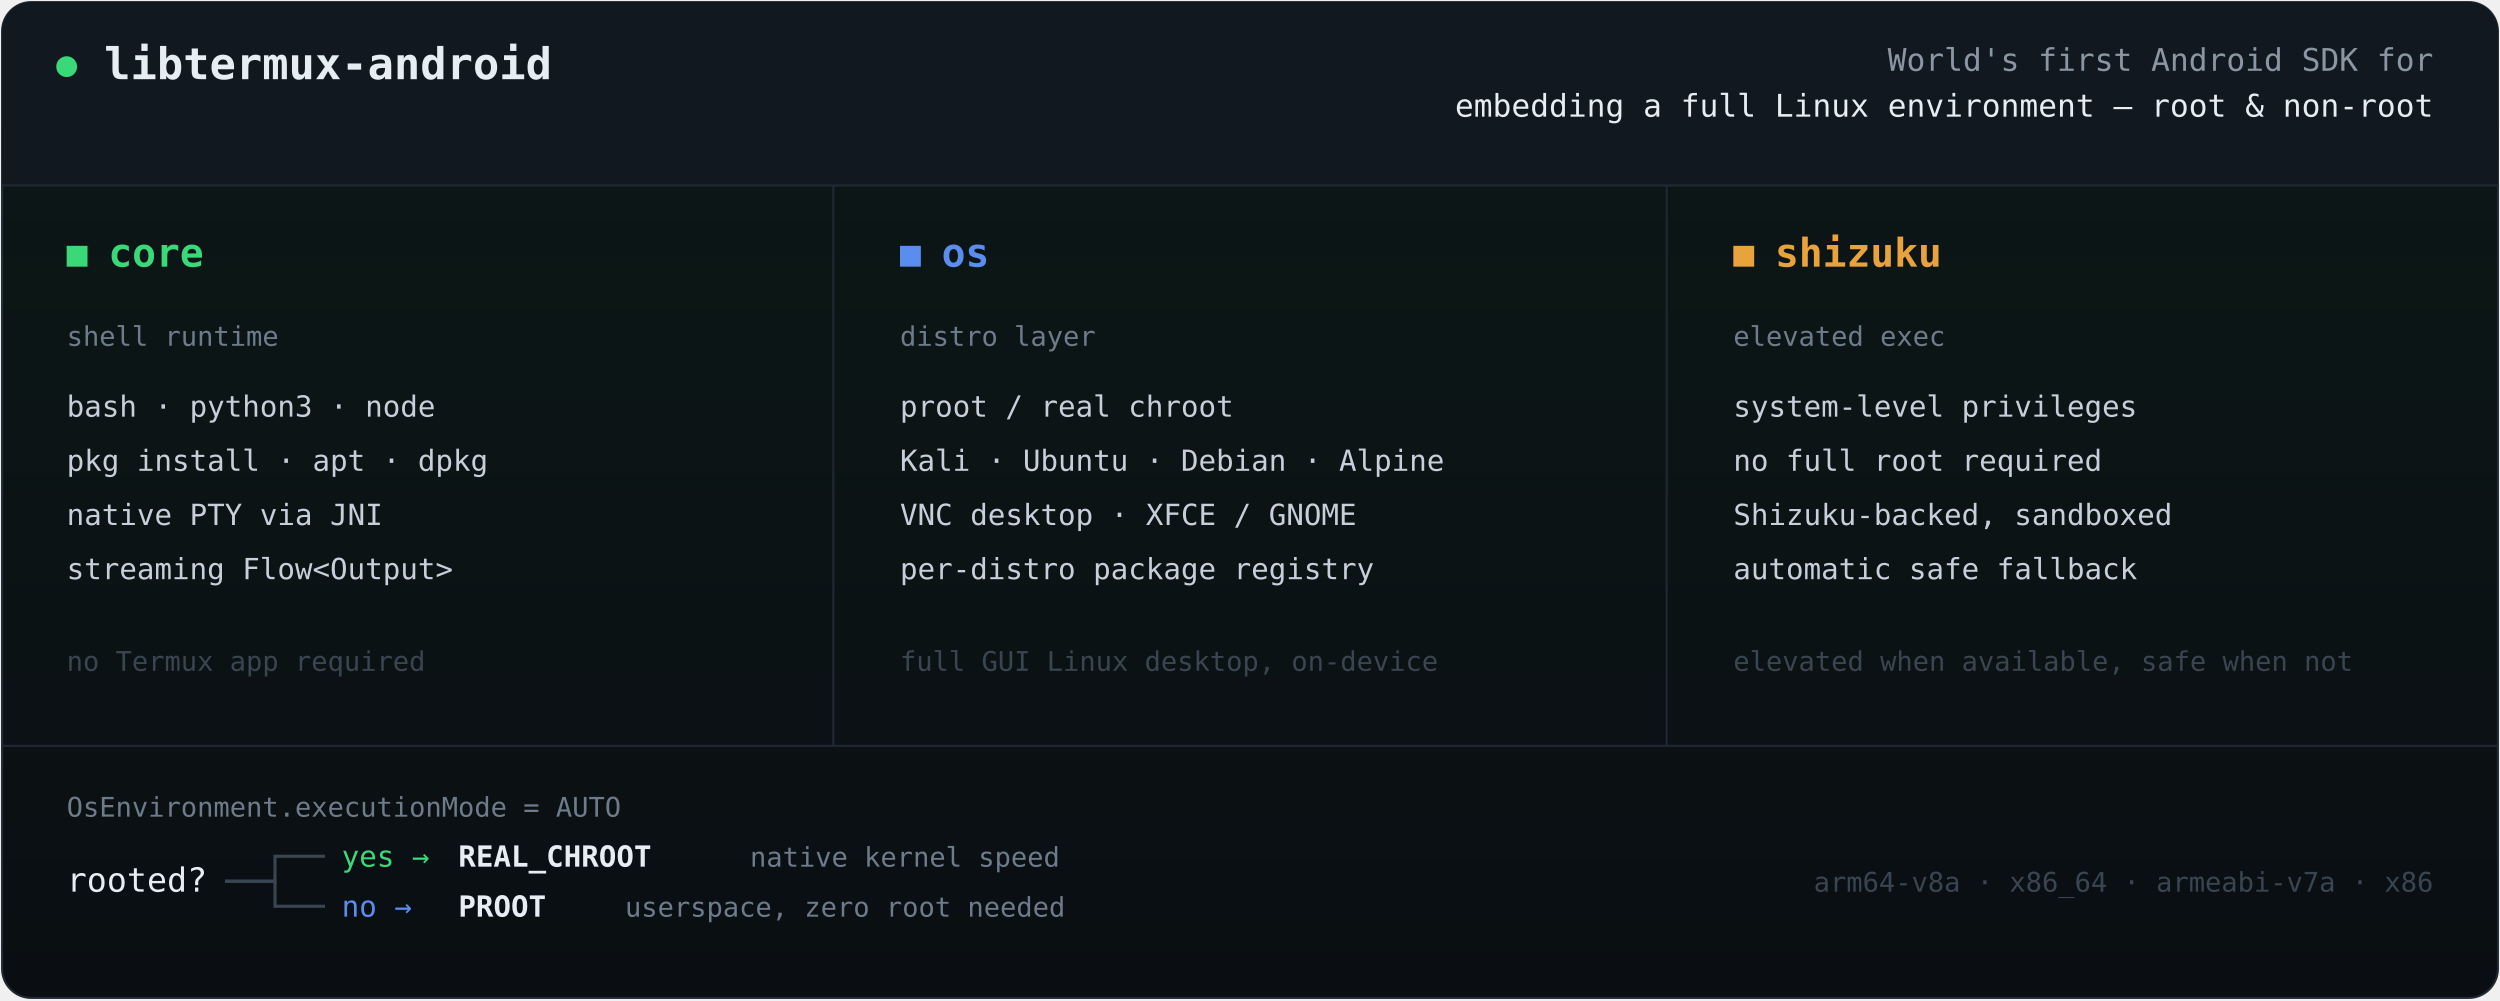
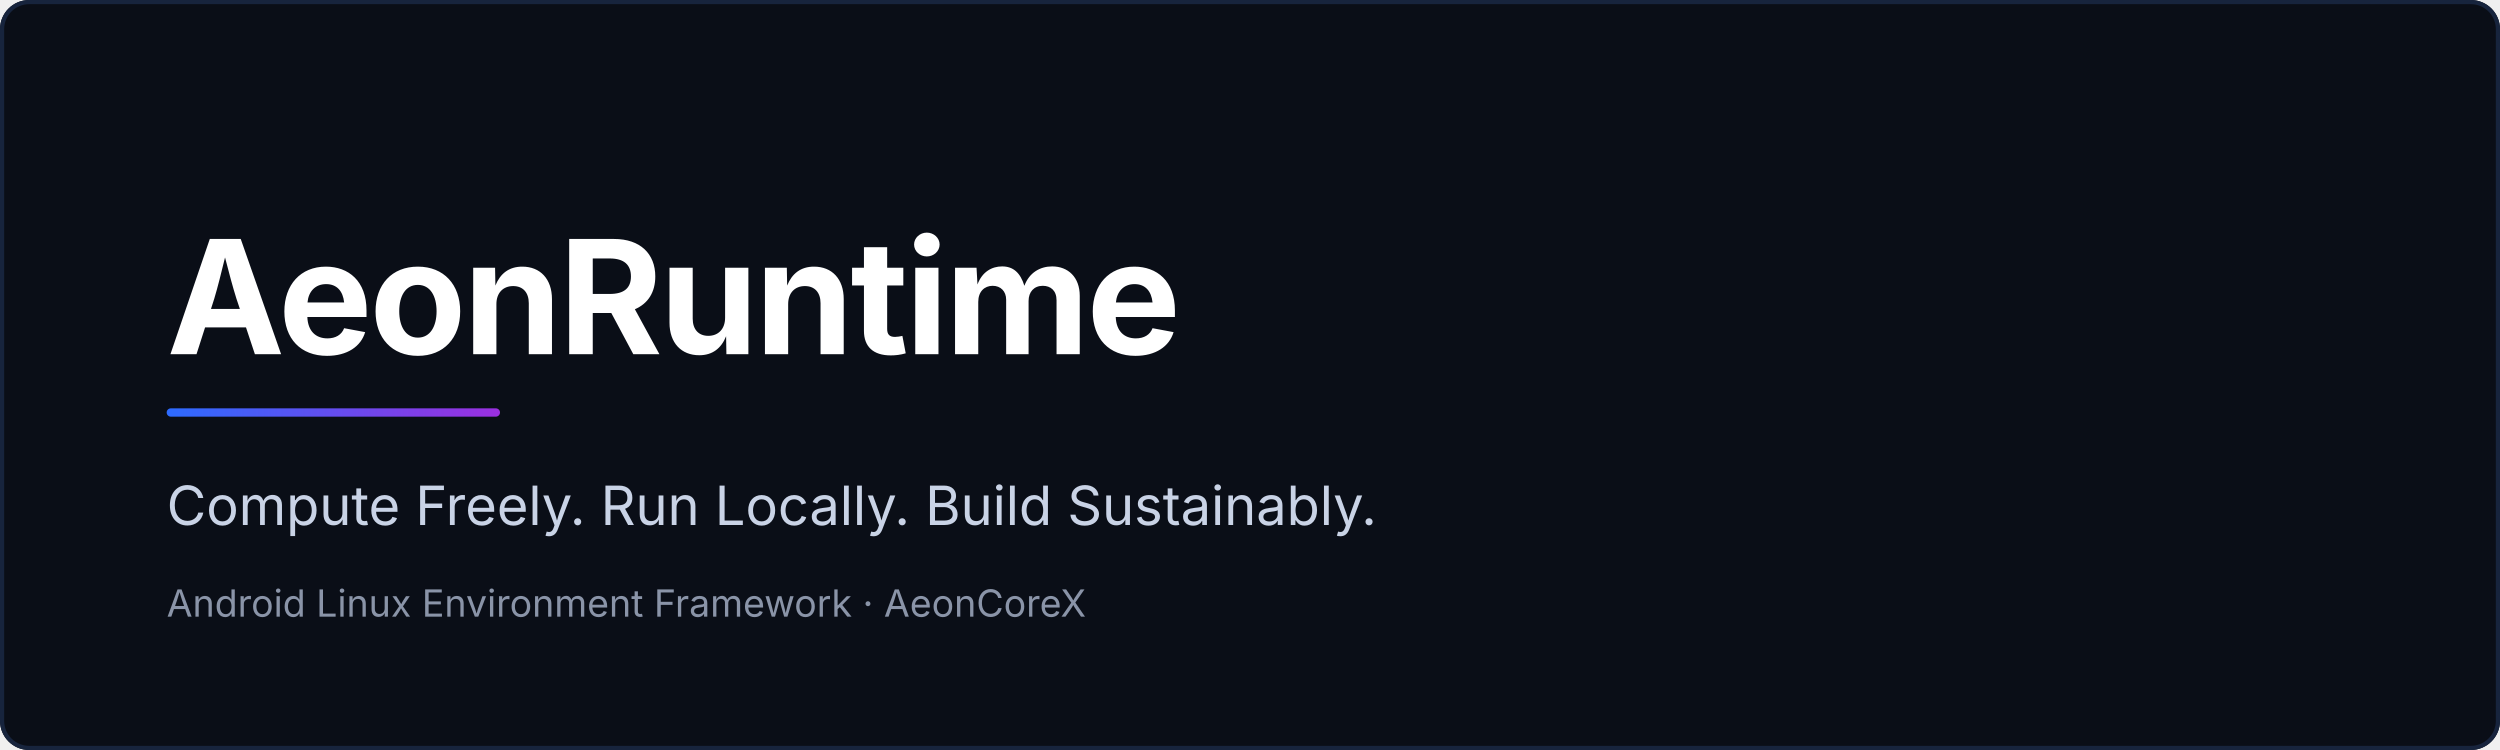
- <svg xmlns="http://www.w3.org/2000/svg" width="1200" height="480" viewBox="0 0 1200 480">
+ <svg xmlns="http://www.w3.org/2000/svg" width="1200" height="360" viewBox="0 0 1200 360" role="img" aria-labelledby="t d">
  <defs>
-     <linearGradient id="scan" x1="0" y1="0" x2="0" y2="1">
-       <stop offset="0%" stop-color="#39D97A" stop-opacity="0.05" />
-       <stop offset="100%" stop-color="#39D97A" stop-opacity="0" />
+     <linearGradient id="g" x1="0" y1="0" x2="1" y2="0">
+       <stop offset="0" stop-color="#2D6BFF" />
+       <stop offset="1" stop-color="#9B2FE0" />
    </linearGradient>
  </defs>
-   <g font-family="ui-monospace, 'JetBrains Mono', 'SF Mono', Consolas, monospace">
-     <rect x="1" y="1" width="1198" height="478" rx="14" ry="14" fill="#0A0E12" stroke="#1F2833" />
-     <rect x="1" y="1" width="1198" height="478" rx="14" ry="14" fill="url(#scan)" />
-     <rect x="1" y="1" width="1198" height="88" rx="14" ry="14" fill="#12181F" />
-     <rect x="1" y="60" width="1198" height="29" fill="#12181F" />
-     <line x1="1" y1="89" x2="1199" y2="89" stroke="#1F2833" stroke-width="1" />
-     <circle cx="32" cy="32" r="5" fill="#39D97A" />
-     <text x="50" y="38" font-size="21" font-weight="700" fill="#E6EDF3">libtermux-android</text>
-     <text x="1168" y="34" font-size="15" fill="#8B96A3" text-anchor="end">World's first Android SDK for</text>
-     <text x="1168" y="56" font-size="15" fill="#E6EDF3" text-anchor="end">embedding a full Linux environment — root &amp; non-root</text>
-     <line x1="400" y1="89" x2="400" y2="358" stroke="#1F2833" stroke-width="1" />
-     <line x1="800" y1="89" x2="800" y2="358" stroke="#1F2833" stroke-width="1" />
-     <line x1="1" y1="358" x2="1199" y2="358" stroke="#1F2833" stroke-width="1" />
-     <g>
-       <rect x="32" y="118" width="10" height="10" fill="#39D97A" />
-       <text x="52" y="128" font-size="19" font-weight="700" fill="#39D97A">core</text>
-       <text x="32" y="166" font-size="13" fill="#6E7B8B">shell runtime</text>
-       <text x="32" y="200" font-size="14" fill="#C7D0DA">bash · python3 · node</text>
-       <text x="32" y="226" font-size="14" fill="#C7D0DA">pkg install · apt · dpkg</text>
-       <text x="32" y="252" font-size="14" fill="#C7D0DA">native PTY via JNI</text>
-       <text x="32" y="278" font-size="14" fill="#C7D0DA">streaming Flow&lt;Output&gt;</text>
-       <text x="32" y="322" font-size="13" fill="#3A4552">no Termux app required</text>
-     </g>
-     <g>
-       <rect x="432" y="118" width="10" height="10" fill="#5B8DEF" />
-       <text x="452" y="128" font-size="19" font-weight="700" fill="#5B8DEF">os</text>
-       <text x="432" y="166" font-size="13" fill="#6E7B8B">distro layer</text>
-       <text x="432" y="200" font-size="14" fill="#C7D0DA">proot / real chroot</text>
-       <text x="432" y="226" font-size="14" fill="#C7D0DA">Kali · Ubuntu · Debian · Alpine</text>
-       <text x="432" y="252" font-size="14" fill="#C7D0DA">VNC desktop · XFCE / GNOME</text>
-       <text x="432" y="278" font-size="14" fill="#C7D0DA">per-distro package registry</text>
-       <text x="432" y="322" font-size="13" fill="#3A4552">full GUI Linux desktop, on-device</text>
-     </g>
-     <g>
-       <rect x="832" y="118" width="10" height="10" fill="#E8A33D" />
-       <text x="852" y="128" font-size="19" font-weight="700" fill="#E8A33D">shizuku</text>
-       <text x="832" y="166" font-size="13" fill="#6E7B8B">elevated exec</text>
-       <text x="832" y="200" font-size="14" fill="#C7D0DA">system-level privileges</text>
-       <text x="832" y="226" font-size="14" fill="#C7D0DA">no full root required</text>
-       <text x="832" y="252" font-size="14" fill="#C7D0DA">Shizuku-backed, sandboxed</text>
-       <text x="832" y="278" font-size="14" fill="#C7D0DA">automatic safe fallback</text>
-       <text x="832" y="322" font-size="13" fill="#3A4552">elevated when available, safe when not</text>
-     </g>
-     <text x="32" y="392" font-size="13" fill="#6E7B8B">OsEnvironment.executionMode = AUTO</text>
-     <text x="32" y="428" font-size="16" fill="#E6EDF3">rooted?</text>
-     <path d="M 108 423 L 132 423 L 132 411 L 156 411" fill="none" stroke="#3A4552" stroke-width="1.5" />
-     <path d="M 108 423 L 132 423 L 132 435 L 156 435" fill="none" stroke="#3A4552" stroke-width="1.5" />
-     <text x="164" y="416" font-size="14" fill="#39D97A">yes →</text>
-     <text x="220" y="416" font-size="14" font-weight="700" fill="#E6EDF3">REAL_CHROOT</text>
-     <text x="360" y="416" font-size="13" fill="#6E7B8B">native kernel speed</text>
-     <text x="164" y="440" font-size="14" fill="#5B8DEF">no  →</text>
-     <text x="220" y="440" font-size="14" font-weight="700" fill="#E6EDF3">PROOT</text>
-     <text x="300" y="440" font-size="13" fill="#6E7B8B">userspace, zero root needed</text>
-     <text x="1168" y="428" font-size="13" fill="#3A4552" text-anchor="end">arm64-v8a · x86_64 · armeabi-v7a · x86</text>
+   <rect width="1200" height="360" rx="14" fill="#0A0E17" />
+   <rect x="1" y="1" width="1198" height="358" rx="13" fill="none" stroke="#17243D" stroke-width="2" />
+   <g font-family="Inter, Geist, 'Segoe UI', Roboto, Helvetica, Arial, sans-serif">
+     <text x="80" y="170" font-size="76" font-weight="700" fill="#FFFFFF" letter-spacing="-1.5">AeonRuntime</text>
+     <rect x="80" y="196" width="160" height="4" rx="2" fill="url(#g)" />
+     <text x="80" y="252" font-size="26" fill="#C9D3E6">Compute Freely. Run Locally. Build Sustainably.</text>
+     <text x="80" y="296" font-size="18" fill="#8A94A8">Android Linux Environment Framework · AeonCoreX</text>
  </g>
</svg>
